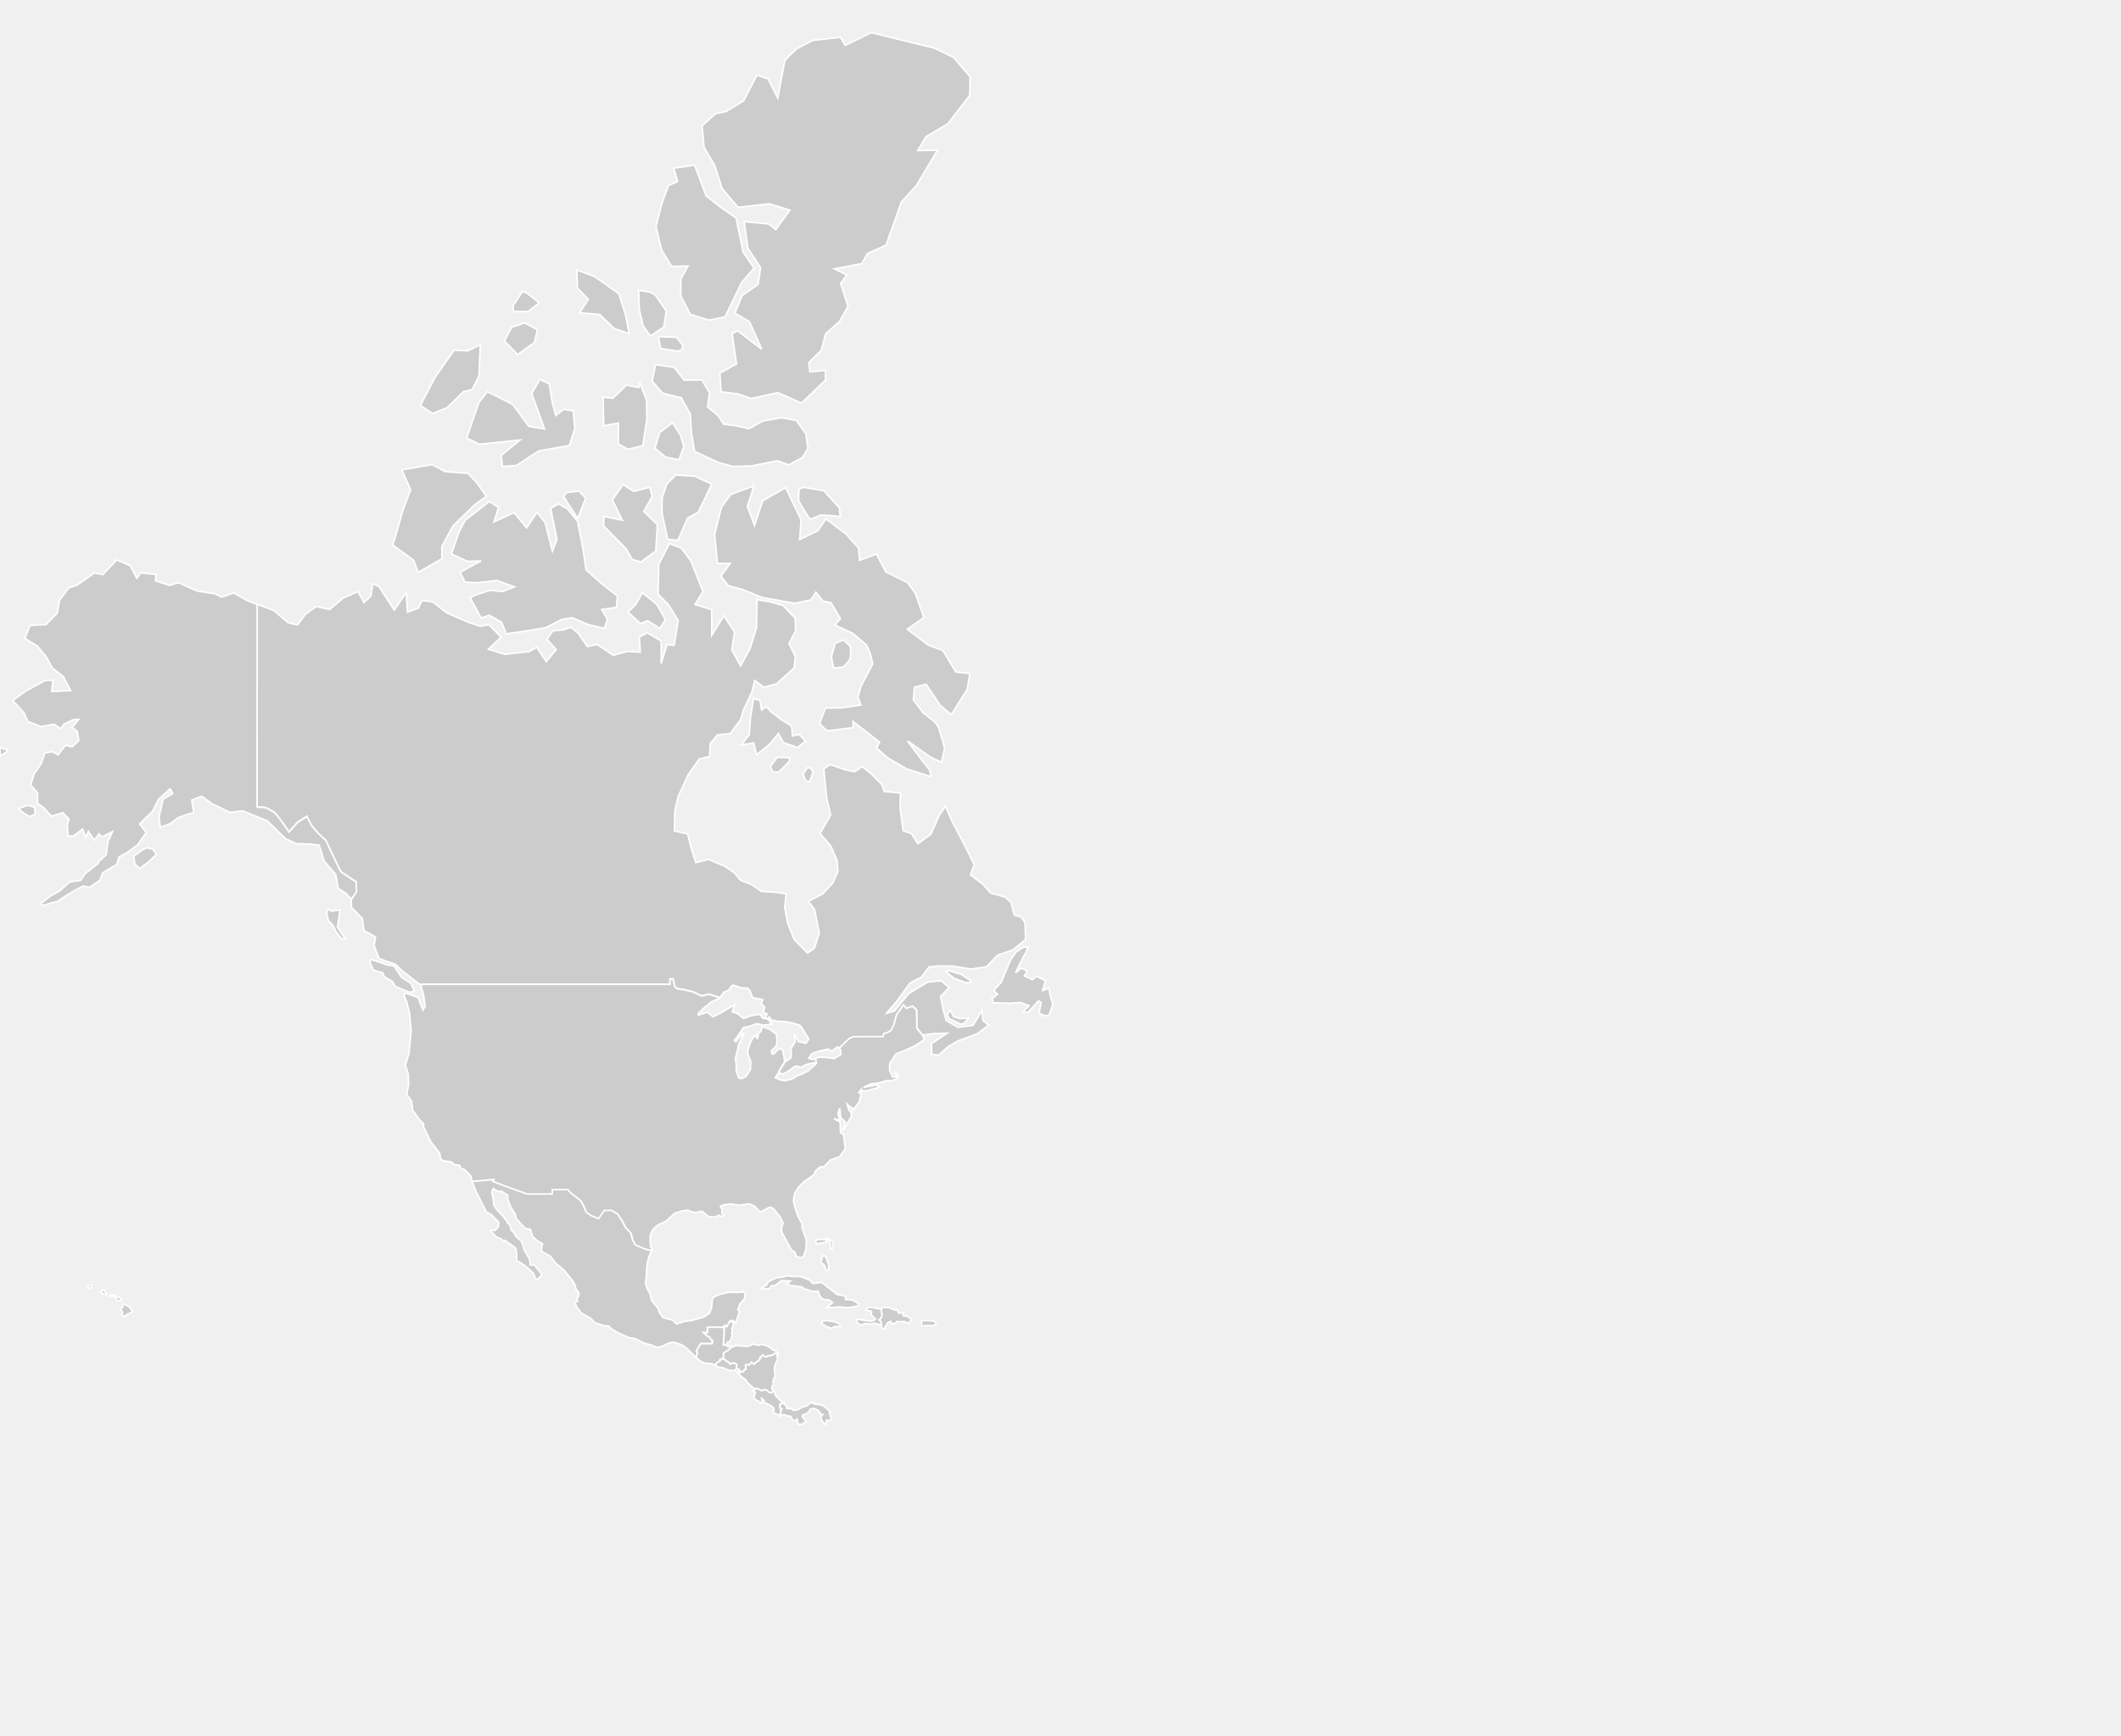
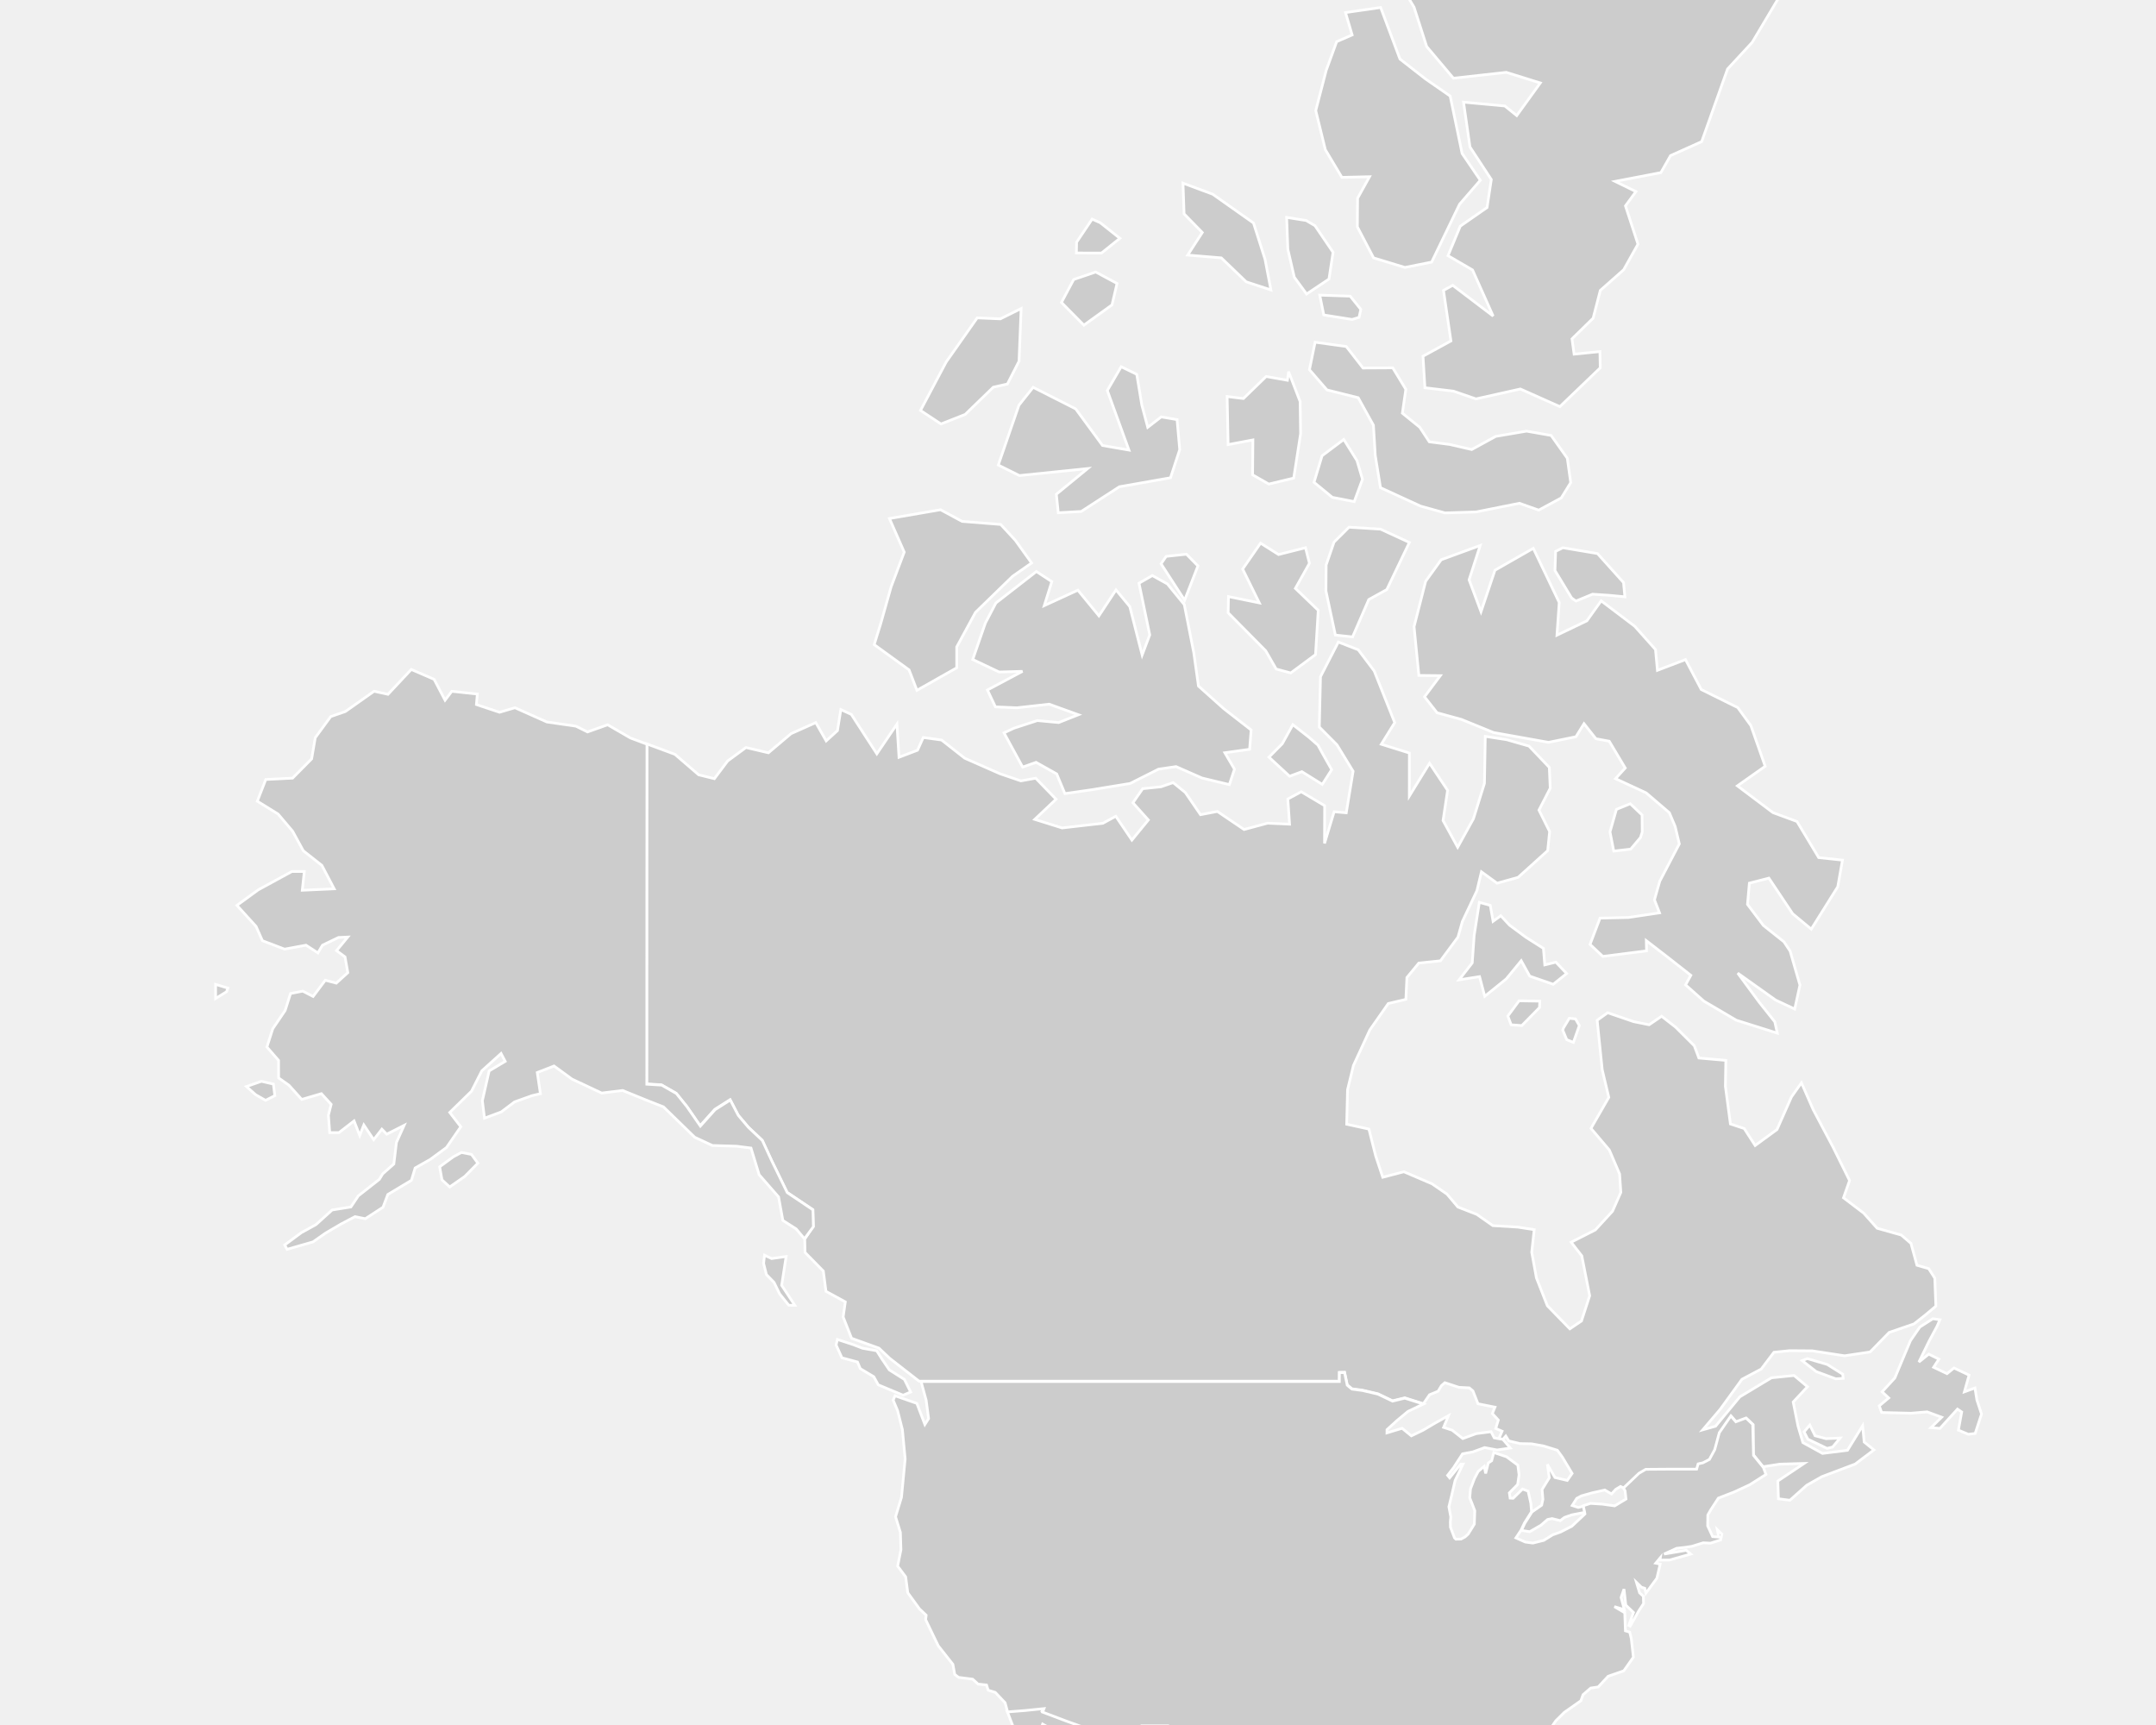
- <svg xmlns="http://www.w3.org/2000/svg" viewBox="0 0 660 540" version="1.1">
+ <svg xmlns="http://www.w3.org/2000/svg" viewBox="-40 50 400 320" version="1.1">
  <defs>
    <style type="text/css">
			.land
			{
				fill: #CCCCCC;
				fill-opacity: 1;
				stroke:white;
				stroke-opacity: 1;
				stroke-width:0.5;
			}
		</style>
  </defs>
  <g id="regions">
    <path id="BS" class="land" d="M257.86,395.2l-0.69,0.15l-0.71,-1.76l-1.05,-0.89l0.61,-1.95l0.84,0.12l0.98,2.55L257.86,395.2zM257.06,386.51l-3.06,0.5l-0.2,-1.15l1.32,-0.25l1.85,0.09L257.06,386.51zM259.36,386.48l-0.48,2.21l-0.52,-0.4l0.05,-1.62l-1.26,-1.23l-0.01,-0.36L259.36,386.48z" />
    <path id="BZ" class="land" d="M225.31,412.96L225.29,412.53L225.63,412.39L226.14,412.74L227.14,410.97L227.67,410.93L227.68,411.36L228.21,411.37L228.17,412.17L227.71,413.44L227.96,413.89L227.67,414.94L227.84,415.21L227.52,416.69L226.97,417.46L226.46,417.55L225.91,418.55L225.07,418.55L225.29,415.27z" />
    <path id="CA" class="land" d="M198.93,96.23l-0.22,-5.9l3.63,0.58l1.63,0.96l3.35,4.93l-0.76,4.97l-4.15,2.77l-2.28,-3.12L198.93,96.23zM212.14,108.88l0.33,-1.49l-1.97,-2.45l-5.65,-0.19l0.75,3.68l5.25,0.83L212.14,108.88zM248.49,155.83l3.09,5.1l0.81,0.57l3.07,-1.27l3.02,0.2l2.98,0.28l-0.25,-2.64l-4.83,-5.38l-6.42,-1.08l-1.35,0.67L248.49,155.83zM183.06,93.13l-2.71,4.19l6.24,0.52l4.62,4.44l4.58,1.5l-1.09,-5.68l-2.14,-6.73l-7.58,-5.35l-5.5,-2.04l0.2,5.69L183.06,93.13zM208.96,82.9l5.13,-0.12l-2.22,4l-0.04,5.3l3.01,5.76l5.81,1.77l4.96,-0.99l5.18,-10.73l3.85,-4.45l-3.38,-4.97l-2.21,-10.65l-4.6,-3.19l-4.72,-3.68l-3.58,-9.56l-6.52,0.94l1.23,4.15l-2.87,1.25l-1.94,5.32l-1.94,7.46l1.78,7.26L208.96,82.9zM145.21,136.27l3.92,1.95l12.67,-1.3l-5.82,4.77l0.36,3.43l4.26,-0.24l7.07,-4.58l9.49,-1.67l1.71,-5.22l-0.49,-5.57l-2.94,-0.5l-2.5,1.93l-1.1,-4.13l-0.94,-5.7l-2.89,-1.41l-2.57,4.41l4.01,11.05l-4.9,-0.85l-4.98,-6.79l-7.89,-4l-2.64,3.32L145.21,136.27zM167.77,94.21l-3.65,-2.9l-1.5,-0.66l-2.88,4.28l-0.04,2l4.66,0.01L167.77,94.21zM166.31,106.56l0.93,-3.98l-3.95,-2.12l-4.09,1.39l-2.27,4.26l4.16,4.21L166.31,106.56zM195.4,139.8l4.62,-1.11l1.28,-8.25l-0.09,-5.94l-2.14,-5.56l-0.22,1.6l-3.94,-0.7l-4.22,4.09l-3.02,-0.37l0.18,8.92l4.6,-0.87l-0.06,6.47L195.4,139.8zM192.12,185.41l-5.06,-3.93l-4.71,-4.21l-0.87,-6.18l-1.76,-8.93l-3.14,-3.84l-2.79,-1.55l-2.47,1.42l1.99,9.59l-1.41,3.73l-2.29,-8.98l-2.56,-3.1l-3.17,4.81l-3.9,-4.76l-6.24,2.87l1.4,-4.46l-2.86,-1.87l-7.51,5.84l-1.95,3.71l-2.35,6.77l4.9,2.32l4.33,-0.12l-6.5,3.46l1.48,3.13l3.98,0.17l5.99,-0.67l5.42,1.96l-3.66,1.45l-3.95,-0.37l-4.33,1.41l-1.86,0.87l3.46,6.35l2.49,-0.88l3.83,2.15l1.52,3.65l4.99,-0.72l7.11,-1.16l5.26,-2.65l3.26,-0.48l4.82,2.12l5.07,1.22l0.95,-2.86l-1.79,-3.05l4.6,-0.64L192.12,185.41zM199.86,184.43l-1.96,3.54l-2.47,2.49l3.83,3.54l2.28,-0.85l3.78,2.36l1.74,-2.73l-1.71,-3.03l-0.84,-1.53l-1.68,-1.46L199.86,184.43zM182.25,154.98l-2.13,-2.17l-3.76,0.4l-0.95,1.38l4.37,6.75L182.25,154.98zM210.94,168.15l3.01,-6.93l3.34,-1.85l4.19,-8.74l-5.36,-2.47l-5.84,-0.36l-2.78,2.77l-1.46,4.23l-0.04,4.82l1.75,8.19L210.94,168.15zM228.09,145.15l5.76,-0.18l8.04,-1.61l3.59,1.27l4.18,-2.26l1.75,-2.84l-0.63,-4.52l-3,-4.23l-4.56,-0.8l-5.71,0.97l-4.46,2.44l-4.09,-0.94l-3.78,-0.49l-1.78,-2.7l-3.22,-2.61l0.64,-4.43l-2.42,-3.98l-5.52,0.03l-3.11,-3.99l-5.78,-0.8l-1.05,5.1l3.25,3.75l5.8,1.45l2.82,5.1l0.34,5.6l0.97,5.99l7.45,3.42L228.09,145.15zM139.07,126.88l5.21,-5.05l2.62,-0.59l2.16,-4.23l0.39,-9.77l-3.85,1.91l-4.3,-0.18l-5.76,8.19l-4.76,8.98l3.8,2.51L139.07,126.88zM211.25,143.05l1.53,-4.14l-1.02,-3.46l-2.45,-3.92l-4.03,3.02l-1.49,4.92l3.4,2.79L211.25,143.05zM202.94,154.49l-0.73,-2.88l-5,1.26l-3.34,-2.11l-3.32,4.8l3.09,6.28l-5.72,-1.17l-0.06,3.01l6.97,7.05l1.94,3.38l2.7,0.73l4.6,-3.41l0.5,-8.21l-4.24,-4.07L202.94,154.49zM128.95,308.23l-1.16,-2.34l-2.8,-1.77l-1.39,-2.05l-0.95,-1.5l-2.63,-0.46l-1.72,-0.67l-2.94,-0.96l-0.24,1.02l1.08,2.38l2.89,0.78l0.51,1.23l2.51,1.5l0.84,1.51l4.6,1.92L128.95,308.23zM250.66,230.6l-2,-2.11l-2.06,0.5l-0.25,-3.06l-3.21,-2.03l-3.07,-2.27l-1.63,-1.75l-1.43,1.03l-0.52,-2.96l-2.03,-0.56l-0.96,6.13l-0.36,5.11l-2.44,3.14l3.8,-0.6l0.96,3.65l3.99,-3.22l2.78,-3.38l1.58,2.86l4.36,1.51L250.66,230.6zM130.12,178.06l7.38,-4.18v-3.87l3.48,-6.41l6.88,-6.69l3.53,-2.47l-3.01,-4.2l-2.72,-2.95l-7.16,-0.57l-4,-2.16l-9.48,1.63l2.74,6.23l-2.43,6.43l-1.94,6.87l-1.2,3.86l6.47,4.69L130.12,178.06zM264.36,205.36l0.32,-1.01l-0.03,-3.17l-2.19,-2.08l-2.57,1.05l-1.19,4.17l0.7,3.56l3.14,-0.36L264.36,205.36zM288.18,212.9l4.41,6.6l3.45,2.86l4.92,-7.87l0.87,-4.93l-4.41,-0.47l-4.03,-6.7l-4.45,-1.64l-6.6,-4.97l5.15,-3.63l-2.65,-7.54l-2.44,-3.35l-6.77,-3.35l-2.92,-5.55l-5.21,1.99l-0.36,-3.86l-3.86,-4.32l-6.22,-4.71l-2.65,3.71l-5.55,2.66l0.42,-6.06l-4.81,-10.05l-7.11,4.06l-2.59,7.7l-2.21,-5.92l2.06,-6.37l-7.24,2.65l-2.88,3.99l-2.15,8.42l0.89,9.05l3.98,0.04l-2.93,3.92l2.33,2.96l4.55,1.25l5.93,2.42l10.2,1.82l5.08,-1.04l1.5,-2.42l2.21,2.79l2.47,0.46l2.97,4.97l-1.8,1.98l5.68,2.63l4.3,3.68l1.08,2.55l0.77,3.24l-3.63,6.93l-0.98,3.44l0.94,2.42l-5.77,0.86l-5.27,0.12l-1.85,4.87l2.37,2.23l8.11,-1.03l-0.04,-1.89l4.08,3.15l4.18,3.28l-0.98,1.77l3.4,3.02l6.02,3.54l7.6,2.39l-0.46,-2.09l-2.92,-3.67l-3.96,-5.37l7.03,5l3.54,1.66l0.97,-4.44l-1.82,-6.3l-1.15,-1.73l-3.81,-3.03l-2.95,-3.91l0.35,-3.94L288.18,212.9zM222.35,51.34l2.34,7.29l4.96,5.88l9.81,-1.09l6.31,1.97l-4.37,6.05l-2.21,-1.78l-7.66,-0.71l1.19,8.31l3.96,6.04l-0.79,5.2l-4.97,3.46l-2.27,5.47l4.55,2.65l3.82,8.55l-7.5,-5.7l-1.71,0.94l1.38,9.38l-5.18,2.83l0.35,5.85l5.3,0.63l4.17,1.44l8.24,-1.84l7.33,3.27l7.49,-7.19l-0.06,-3.02l-4.79,0.48l-0.39,-2.84l3.92,-3.83l1.33,-5.15l4.33,-3.83l2.66,-4.76l-2.32,-7.1l1.94,-2.65l-3.86,-1.89l8.49,-1.63l1.79,-3.15l5.78,-2.6l4.8,-13.47l4.57,-4.94l6.62,-11.12l-6.1,0.1l2.54,-4.3l6.78,-3.99l6.84,-8.9l0.12,-5.73l-5.13,-6.04l-6.02,-2.93l-7.49,-1.82l-6.07,-1.49l-6.07,-1.5l-8.1,3.98l-1.49,-2.53l-8.57,0.98l-5.03,2.57l-3.7,3.65L242.03,30.5L239,24.52l-3.48,-1.14l-4.12,7.97l-5.5,3.35l-3.27,0.66l-4.17,3.84l0.61,6.65L222.35,51.34zM296.75,316.34l-0.98,-1.98l-1.06,1.26l0.7,1.36l3.56,1.71l1.04,-0.26l1.38,-1.66l-2.6,0.11L296.75,316.34zM239.75,238.48l0.61,1.63l1.98,0.14l3.28,-3.34l0.06,-1.19l-3.85,-0.06L239.75,238.48zM301.88,304.92l-2.87,-1.8l-3.69,-1.09l-0.97,0.37l2.61,2.04l3.63,1.34l1.37,-0.08L301.88,304.92zM326.77,309.71l-0.36,-2.23l-1.96,0.72l0.87,-3.11l-2.8,-1.32l-1.29,1.05l-2.49,-1.18l0.98,-1.51l-1.88,-0.93l-1.83,1.47l1.86,-3.82l1.5,-2.8l0.54,-1.22l-1.3,-0.2l-2.43,1.55l-1.74,2.53l-2.9,6.92l-2.35,2.56l1.22,1.14l-1.75,1.47l0.43,1.23l5.44,0.13l3.01,-0.25l2.69,1l-1.98,1.93l1.67,0.14l3.25,-3.58l0.78,0.53l-0.61,3.37l1.84,0.77l1.27,-0.15l1.18,-3.61L326.77,309.71zM305.57,314.48l-2.81,4.56l-4.63,0.58l-3.64,-2.01l-0.91,-3.07l-0.89,-4.46l2.65,-2.83l-2.48,-2.09l-4.19,0.43l-5.88,3.53l-4.5,5.45l-2.38,0.67l3.23,-3.8l4.04,-5.57l3.58,-1.9l2.35,-3.11l2.9,-0.3l4.21,0.03l6,0.92l4.74,-0.71l3.53,-3.62l4.62,-1.59l2.01,-1.58l2.04,-1.71l-0.2,-5.19l-1.13,-1.77l-2.18,-0.63l-1.11,-4.05l-1.8,-1.55l-4.47,-1.26l-2.52,-2.82l-3.73,-2.83l1.13,-3.2l-3.1,-6.26l-3.65,-6.89l-2.18,-4.98l-1.85,2.61l-2.68,6.05l-4.06,2.97l-2.03,-3.15l-2.56,-0.85l-0.93,-6.99l0.08,-4.8l-5,-0.44l-0.85,-2.27l-3.45,-3.44l-2.61,-2.04l-2.32,1.58l-2.88,-0.58l-4.81,-1.65l-1.95,1.4l0.94,9.18l1.22,5.12l-3.31,5.75l3.41,4.02l1.9,4.44l0.23,3.42l-1.55,3.5l-3.18,3.46l-4.49,2.28l1.98,2.53l1.46,7.4l-1.52,4.68l-2.16,1.46l-4.17,-4.28l-2.03,-5.17l-0.87,-4.76l0.46,-4.19l-3.05,-0.47l-4.63,-0.28l-2.97,-2.08l-3.51,-1.37l-2.01,-2.38l-2.8,-1.93l-5.21,-2.23l-3.92,1.02l-1.31,-3.95l-1.26,-4.99l-4.12,-0.9l0.16,-6.41l1.09,-4.48l3.04,-6.6l3.43,-4.9l3.26,-0.77l0.19,-4.05l2.21,-2.68l4.01,-0.42l3.25,-4.39l0.82,-2.9l2.7,-5.72l0.84,-3.5l2.9,2.11l3.9,-1.08l5.49,-4.96l0.36,-3.54l-1.98,-3.98l2.09,-4.06l-0.17,-3.86l-3.76,-3.95l-4.14,-1.19l-3.98,-0.62l-0.15,8.71l-2.04,6.56l-2.93,5.3l-2.71,-4.95l0.84,-5.61l-3.35,-5.02l-3.75,6.09l0.01,-7.99l-5.21,-1.63l2.49,-4.01l-3.81,-9.59L212,170.54l-3.7,-1.44l-3.31,6.43l-0.22,9.34l3.27,3.29l3,4.91l-1.27,7.71l-2.25,-0.2l-1.78,5.88l0.02,-7l-4.34,-2.58l-2.49,1.34l0.32,4.67l-4.09,-0.18l-4.35,1.17l-4.95,-3.35l-3.13,0.6l-2.82,-4.11l-2.26,-1.84l-2.24,0.77l-3.41,0.36l-1.81,2.61l2.86,3.19l-3.05,3.73l-2.99,-4.42l-2.39,1.3l-7.57,0.87l-5.07,-1.59l3.95,-3.74l-3.78,-3.9l-2.75,0.5l-3.86,-1.32l-6.56,-2.89l-4.29,-3.37l-3.4,-0.47l-1.06,2.36l-3.44,1.31l-0.38,-6.15l-3.73,5.51l-4.74,-7.32l-1.94,-0.89l-0.63,3.91l-2.09,1.9l-1.93,-3.39l-4.59,2.05l-4.2,3.55l-4.16,-0.98l-3.4,2.5l-2.46,3.28l-2.92,-0.72l-4.41,-3.8l-5.23,-1.94l-0.02,27.65l-0.01,35.43l2.76,0.17l2.73,1.56l1.96,2.44l2.49,3.6l2.73,-3.05l2.82,-1.79l1.49,2.86l1.89,2.23l2.57,2.42l1.75,3.79l2.87,5.88l4.77,3.2l0.08,3.12l-1.56,2.36l0.06,2.48l3.39,3.45l0.49,3.76l3.59,1.96l-0.4,2.79l1.56,3.96l5.08,1.83l2,1.89l5.43,4.23l0.38,0.01h7.96h8.32h2.76h8.55h8.27h8.41l8.42,0l9.53,0l9.59,0l5.8,0l0.01,-1.64l0.95,-0.02l0.5,2.35l0.87,0.72l1.96,0.26l2.86,0.67l2.72,1.3l2.27,-0.55l3.45,1.09l1.14,-1.66l1.59,-0.66l0.62,-1.03l0.63,-0.55l2.61,0.86l1.93,0.1l0.67,0.57l0.94,2.38l3.15,0.63l-0.49,1.18l1.11,1.21l-0.48,1.56l1.18,0.51l-0.59,1.37l0.75,0.13l0.53,-0.6l0.55,0.9l2.1,0.5l2.13,0.04l2.27,0.41l2.51,0.78l0.92,1.26l1.82,3.04l-0.9,1.3l-2.28,-0.54l-1.41,-2.44l0.36,2.49l-1.34,2.17l0.15,1.84l-0.23,1.07l-1.81,1.27l-1.32,2.09l-0.62,1.32l1.54,0.24l2.08,-1.2l1.23,-1.06l0.83,-0.17l1.54,0.38l0.75,-0.59l1.37,-0.48l2.44,-0.47v0l0,0l-0.25,-1.15l-0.13,0.04l-0.86,0.2l-1.12,-0.36l0.84,-1.32l0.86,-0.46l1.98,-0.56l2.37,-0.53l1.24,0.73l0.78,-0.85l0.89,-0.54l0.6,0.29l0.03,0.06l2.87,-2.73l1.26,-0.73l4.26,-0.03l5.17,0l0.28,-0.98l0.9,-0.2l1.19,-0.62l1,-1.82l0.86,-3.15l2.14,-3.1l0.93,1.08l1.88,-0.7l1.25,1.19l0,5.53l1.83,2.25l3.12,-0.48l4.49,-0.13l-4.87,3.26l0.11,3.29l2.13,0.28l3.13,-2.79l2.78,-1.58l6.21,-2.35l3.47,-2.62l-1.81,-1.46L305.57,314.48zM251.91,243.37l1.1,-3.12l-0.71,-1.23l-1.15,-0.13l-1.08,1.8l-0.13,0.41l0.74,1.77L251.91,243.37zM109.25,279.8L109.25,279.8l1.56,-2.35L109.25,279.8z" />
    <path id="CR" class="land" d="M242.63,440.4L241.11,439.77L240.54,439.18L240.86,438.69L240.76,438.07L239.98,437.39L238.88,436.84L237.91,436.48L237.73,435.65L236.99,435.15L237.17,435.97L236.61,436.64L235.97,435.86L235.07,435.58L234.69,435.01L234.71,434.15L235.08,433.25L234.29,432.85L234.93,432.31L235.35,431.94L237.2,432.69L237.84,432.32L238.73,432.56L239.2,433.14L240.02,433.33L240.7,432.73L241.41,434.27L242.49,435.41L243.81,436.62L242.72,436.87L242.74,438.01L243.32,438.42L242.9,438.76L243.01,439.27L242.78,439.84z" />
    <path id="CU" class="land" d="M244.59,396.94L247.01,397.16L249.21,397.19L251.84,398.22L252.96,399.33L255.58,398.99L256.57,399.7L258.95,401.56L260.69,402.91L261.61,402.87L263.29,403.48L263.08,404.32L265.15,404.44L267.27,405.66L266.94,406.35L265.07,406.73L263.19,406.88L261.25,406.64L257.24,406.93L259.12,405.27L257.98,404.5L256.17,404.3L255.2,403.44L254.53,401.74L252.95,401.85L250.34,401.05L249.49,400.42L245.84,399.95L244.86,399.36L245.91,398.61L243.16,398.46L241.15,400.02L239.99,400.06L239.58,400.8L238.2,401.13L237,400.84L238.48,399.91L239.08,398.83L240.35,398.15L241.78,397.56L243.91,397.27z" />
    <path id="DO" class="land" d="M274.18,407.35L274.53,406.84L276.72,406.86L278.38,407.62L279.12,407.54L279.63,408.59L281.17,408.53L281.07,409.41L282.32,409.52L283.7,410.6L282.66,411.8L281.33,411.16L280.04,411.28L279.12,411.14L278.61,411.68L277.53,411.86L277.11,411.15L276.18,411.57L275.06,413.57L274.33,413.11L274.19,412.27L274.25,411.47L273.53,410.59L274.21,410.09L274.43,408.96z" />
    <path id="GT" class="land" d="M222.64,424.75L221.2,424.25L219.45,424.2L218.17,423.63L216.66,422.45L216.73,421.61L217.05,420.93L216.66,420.39L218.01,418.03L221.6,418.02L221.68,417.04L221.22,416.86L220.91,416.23L219.87,415.56L218.83,414.58L220.1,414.58L220.1,412.93L222.72,412.93L225.31,412.96L225.29,415.27L225.07,418.55L225.91,418.55L226.82,419.08L227.06,418.65L227.88,419.01L226.61,420.12L225.28,420.93L225.08,421.48L225.3,422.05L224.72,422.78L224.06,422.95L224.21,423.29L223.69,423.61L222.73,424.33z" />
    <path id="HN" class="land" d="M230.43,426.9L229.95,426.01L229.09,425.76L229.29,424.61L228.91,424.3L228.33,424.1L227.1,424.44L227,424.05L226.15,423.59L225.55,423.02L224.72,422.78L225.3,422.05L225.08,421.48L225.28,420.93L226.61,420.12L227.88,419.01L228.17,419.13L228.79,418.62L229.59,418.58L229.85,418.81L230.29,418.67L231.59,418.93L232.89,418.85L233.79,418.53L234.12,418.21L235.01,418.36L235.68,418.56L236.41,418.49L236.97,418.24L238.25,418.64L238.7,418.7L239.55,419.24L240.36,419.89L241.38,420.34L242.12,421.13L241.16,421.07L240.77,421.46L239.8,421.84L239.09,421.84L238.47,422.21L237.91,422.08L237.43,421.64L237.14,421.72L236.78,422.41L236.51,422.38L236.46,422.98L235.48,423.77L234.97,424.11L234.68,424.47L233.85,423.89L233.25,424.65L232.66,424.63L232,424.7L232.06,426.11L231.65,426.13L231.3,426.79z" />
    <path id="HT" class="land" d="M270.04,406.75L271.75,406.88L274.18,407.35L274.43,408.96L274.21,410.09L273.53,410.59L274.25,411.47L274.19,412.27L272.33,411.77L271.01,411.97L269.3,411.76L267.99,412.31L266.48,411.39L266.73,410.45L269.31,410.85L271.43,411.09L272.44,410.44L271.16,409.16L271.18,408.03L269.41,407.57z" />
    <path id="JM" class="land" d="M257.76,410.96L259.65,411.22L261.14,411.93L261.6,412.73L259.63,412.78L258.78,413.27L257.21,412.8L255.61,411.73L255.94,411.06L257.12,410.86z" />
    <path id="MX" class="land" d="M202.89,388.72L201.8,391.43L201.31,393.64L201.1,397.72L200.83,399.19L201.32,400.83L202.19,402.3L202.75,404.61L204.61,406.83L205.26,408.51L206.36,409.97L209.34,410.75L210.5,411.97L212.96,411.15L215.09,410.86L217.19,410.33L218.96,409.82L220.74,408.62L221.41,406.9L221.64,404.4L222.13,403.53L224.02,402.74L226.99,402.05L229.47,402.15L231.17,401.9L231.85,402.53L231.75,403.97L230.24,405.74L229.58,407.55L230.09,408.06L229.67,409.34L228.97,411.64L228.26,410.88L227.67,410.93L227.14,410.97L226.14,412.74L225.63,412.39L225.29,412.53L225.31,412.96L222.72,412.93L220.1,412.93L220.1,414.58L218.83,414.58L219.87,415.56L220.91,416.23L221.22,416.86L221.68,417.04L221.6,418.02L218.01,418.03L216.66,420.39L217.05,420.93L216.73,421.61L216.66,422.45L213.49,419.34L212.04,418.4L209.75,417.64L208.19,417.85L205.93,418.94L204.52,419.23L202.54,418.47L200.44,417.91L197.82,416.58L195.72,416.18L192.54,414.82L190.2,413.42L189.49,412.64L187.92,412.47L185.05,411.54L183.88,410.2L180.87,408.53L179.47,406.66L178.8,405.21L179.73,404.92L179.45,404.07L180.09,403.3L180.1,402.26L179.16,400.92L178.9,399.72L177.96,398.2L175.49,395.18L172.67,392.79L171.31,390.88L168.9,389.62L168.39,388.86L168.82,386.94L167.39,386.21L165.73,384.69L165.03,382.5L163.52,382.24L161.9,380.58L160.58,379.03L160.46,378.03L158.95,375.61L157.96,373.13L158,371.88L155.97,370.59L155.04,370.73L153.44,369.83L152.99,371.16L153.45,372.72L153.72,375.15L154.69,376.48L156.77,378.69L157.23,379.44L157.66,379.66L158.03,380.76L158.52,380.71L159.09,382.75L159.94,383.55L160.54,384.66L162.3,386.26L163.23,389.15L164.06,390.5L164.84,391.94L164.99,393.56L166.35,393.66L167.47,395.05L168.49,396.41L168.42,396.95L167.24,398.06L166.74,398.05L166,396.2L164.17,394.47L162.15,392.99L160.71,392.21L160.8,389.96L160.38,388.28L159.04,387.32L157.12,385.93L156.75,386.33L156.04,385.51L154.31,384.76L152.66,382.93L152.86,382.69L154.01,382.87L155.06,381.69L155.16,380.26L153,377.99L151.35,377.1L150.32,375.1L149.28,372.97L147.98,370.36L146.84,367.4L150.03,367.15L153.59,366.79L153.33,367.43L157.56,369.04L163.96,371.35L169.54,371.33L171.76,371.32L171.76,369.97L176.62,369.97L177.64,371.14L179.08,372.17L180.74,373.6L181.67,375.29L182.37,377.05L183.82,378.02L186.15,378.98L187.91,376.45L190.21,376.39L192.18,377.67L193.59,379.85L194.56,381.71L196.21,383.51L196.83,385.7L197.62,387.17L199.8,388.13L201.79,388.81z" />
    <path id="NI" class="land" d="M234.93,432.31L233.96,431.41L232.65,430.26L232.03,429.3L230.85,428.41L229.44,427.12L229.76,426.68L230.22,427.11L230.43,426.9L231.3,426.79L231.65,426.13L232.06,426.11L232,424.7L232.66,424.63L233.25,424.65L233.85,423.89L234.68,424.47L234.97,424.11L235.48,423.77L236.46,422.98L236.51,422.38L236.78,422.41L237.14,421.72L237.43,421.64L237.91,422.08L238.47,422.21L239.09,421.84L239.8,421.84L240.77,421.46L241.16,421.07L242.12,421.13L241.88,421.41L241.74,422.05L242.02,423.1L241.38,424.08L241.08,425.24L240.99,426.5L241.14,427.23L241.21,428.52L240.78,428.8L240.52,430.02L240.71,430.77L240.14,431.5L240.27,432.26L240.7,432.73L240.02,433.33L239.2,433.14L238.73,432.56L237.84,432.32L237.2,432.69L235.35,431.94z" />
    <path id="PA" class="land" d="M256.89,443.21L255.95,442.4L255.35,440.88L256.04,440.13L255.33,439.94L254.81,439.01L253.41,438.23L252.19,438.41L251.62,439.39L250.48,440.09L249.87,440.19L249.6,440.78L250.94,442.3L250.17,442.66L249.76,443.08L248.46,443.22L247.97,441.54L247.61,442.02L246.68,441.86L246.12,440.72L244.97,440.54L244.24,440.21L243.04,440.21L242.95,440.82L242.63,440.4L242.78,439.84L243.01,439.27L242.9,438.76L243.32,438.42L242.74,438.01L242.72,436.87L243.81,436.62L244.81,437.63L244.76,438.23L245.87,438.35L246.14,438.12L246.91,438.82L248.29,438.61L249.48,437.9L251.18,437.33L252.14,436.49L253.69,436.65L253.59,436.93L255.15,437.03L256.4,437.52L257.31,438.36L258.37,439.14L258.02,439.56L258.68,441.21L258.15,442.05L257.24,441.85z" />
    <path id="PR" class="land" d="M289.41,410.89L290.84,411.15L291.35,411.73L290.63,412.47L288.52,412.45L286.88,412.55L286.71,411.3L287.11,410.87z" />
    <path id="SV" class="land" d="M229.09,425.76L228.78,426.43L227.16,426.39L226.15,426.12L224.99,425.55L223.43,425.37L222.64,424.75L222.73,424.33L223.69,423.61L224.21,423.29L224.06,422.95L224.72,422.78L225.55,423.02L226.15,423.59L227,424.05L227.1,424.44L228.33,424.1L228.91,424.3L229.29,424.61z" />
    <path id="US" class="land" d="M109.25,279.8L109.25,279.8l-1.54,-1.83l-2.47,-1.57l-0.79,-4.36l-3.61,-4.13l-1.51,-4.94l-2.69,-0.34l-4.46,-0.13l-3.29,-1.53l-5.8,-5.64l-2.68,-1.05l-4.9,-1.99l-3.88,0.48l-5.51,-2.59l-3.33,-2.43l-3.11,1.21l0.58,3.93l-1.55,0.36l-3.24,1.16l-2.47,1.86l-3.11,1.16l-0.4,-3.24l1.26,-5.53l2.98,-1.77l-0.77,-1.46l-3.57,3.22l-1.91,3.77l-4.04,3.95l2.05,2.65l-2.65,3.85l-3.01,2.21l-2.81,1.59l-0.69,2.29l-4.38,2.63l-0.89,2.36l-3.28,2.13l-1.92,-0.38l-2.62,1.38l-2.84,1.67l-2.33,1.63l-4.81,1.38l-0.44,-0.81l3.07,-2.27l2.74,-1.51l2.99,-2.71l3.48,-0.56l1.38,-2.06l3.89,-3.05l0.63,-1.03l2.07,-1.83l0.48,-4l1.43,-3.17l-3.23,1.64l-0.9,-0.93l-1.52,1.95l-1.83,-2.73l-0.76,1.94l-1.05,-2.69l-2.8,2.17l-1.72,0l-0.24,-3.23l0.51,-2.02l-1.81,-1.98l-3.65,1.07l-2.37,-2.63l-1.92,-1.36l-0.01,-3.25l-2.16,-2.48l1.09,-3.4l2.29,-3.37l1,-3.15l2.27,-0.45l1.92,0.99l2.26,-3.01l2.04,0.54l2.14,-1.95l-0.52,-2.92l-1.57,-1.16l2.08,-2.52l-1.72,0.08l-2.97,1.43l-0.85,1.43l-2.21,-1.43l-3.97,0.73l-4.11,-1.56l-1.18,-2.65l-3.55,-3.91l3.94,-2.87l6.25,-3.41h2.31l-0.38,3.48l5.92,-0.27l-2.28,-4.34l-3.45,-2.72l-1.99,-3.64l-2.69,-3.17l-3.85,-2.38l1.57,-4.03l4.97,-0.25l3.54,-3.58l0.67,-3.92l2.86,-3.91l2.73,-0.95l5.32,-3.76l2.58,0.57l4.32,-4.61l4.24,1.83l2.03,3.87l1.25,-1.65l4.74,0.51l-0.17,1.95l4.29,1.43l2.86,-0.84l5.91,2.64l5.39,0.78l2.16,1.07l3.73,-1.33l4.25,2.46l3.05,1.14l-0.02,27.65l-0.01,35.43l2.76,0.17l2.73,1.56l1.96,2.44l2.49,3.6l2.73,-3.05l2.82,-1.79l1.49,2.86l1.89,2.23l2.57,2.42l1.75,3.79l2.87,5.88l4.77,3.2l0.08,3.12L109.25,279.8zM285.18,314.24l-1.25,-1.19l-1.88,0.7l-0.93,-1.08l-2.14,3.1l-0.85,3.15l-0.99,1.82l-1.19,0.62l-0.9,0.2l-0.28,0.98l-5.17,0l-4.26,0.03l-1.26,0.73l-2.87,2.73l0.29,0.54l0.17,1.51l-2.1,1.27l-2.3,-0.32l-2.2,-0.14l-1.33,0.44l0.25,1.15l0,0l0.06,0.37l-2.42,2.27l-2.12,1.09l-1.44,0.51l-1.66,1.03l-2.03,0.5l-1.4,-0.19l-1.73,-0.77l0.96,-1.45l0.62,-1.32l1.32,-2.09l-0.14,-1.57l-0.5,-2.24l-1.04,-0.39l-1.74,1.71l-0.56,-0.03l-0.14,-0.97l1.54,-1.56l0.26,-1.79l-0.23,-1.79l-2.08,-1.55l-2.38,-0.8l-0.39,1.52l-0.62,0.41l-0.5,1.95l-0.26,-1.32l-1.12,0.95l-0.7,1.32l-0.73,1.92l-0.14,1.65l0.93,2.38l-0.08,2.51l-1.14,1.84l-0.57,0.52l-0.76,0.41l-0.95,0.02l-0.26,-0.25l-0.75,-1.97l-0.02,-0.98l0.08,-0.94l-0.35,-1.87l0.53,-2.18l0.63,-2.71l1.46,-3.03l-0.42,0.01l-2.06,2.54l-0.38,-0.46l1.1,-1.42l1.67,-2.57l1.91,-0.36l2.19,-0.8l2.21,0.42l0.09,0.02l2.47,-0.36l-1.39,-1.61l-0.75,-0.12l-0.85,-0.16l-0.59,-1.14l-2.75,0.36l-2.49,0.91l-1.97,-1.55l-1.59,-0.52l0.9,-2.17l-2.47,1.37l-2.25,1.33l-2.16,1.04l-1.72,-1.4l-2.81,0.85l0.01,-0.6l1.9,-1.73l1.99,-1.65l2.86,-1.37l-3.45,-1.09l-2.27,0.55l-2.72,-1.3l-2.86,-0.67l-1.96,-0.26l-0.87,-0.72l-0.5,-2.35l-0.95,0.02l-0.01,1.64l-5.8,0l-9.59,0l-9.53,0l-8.42,0h-8.41h-8.27h-8.55h-2.76h-8.32h-7.96l0.95,3.47l0.45,3.41l-0.69,1.09l-1.49,-3.91l-4.05,-1.42l-0.34,0.82l0.82,1.94l0.89,3.53l0.51,5.42l-0.34,3.59l-0.34,3.54l-1.1,3.61l0.9,2.9l0.1,3.2l-0.61,3.06l1.49,1.99l0.39,2.95l2.17,2.99l1.24,1.17l-0.1,0.82l2.34,4.85l2.72,3.45l0.34,1.87l0.72,0.55l2.61,0.33l1,0.91l1.57,0.17l0.31,0.97l1.31,0.4l1.82,1.92l0.47,1.7l3.19,-0.25l3.56,-0.36l-0.26,0.65l4.23,1.6l6.4,2.31l5.58,-0.02l2.22,0l0.01,-1.35l4.86,0l1.02,1.16l1.43,1.03l1.67,1.43l0.93,1.69l0.7,1.77l1.45,0.97l2.33,0.96l1.77,-2.53l2.29,-0.06l1.98,1.28l1.41,2.18l0.97,1.86l1.65,1.8l0.62,2.19l0.79,1.47l2.19,0.96l1.99,0.68l1.09,-0.09l-0.53,-1.05l-0.14,-1.49l0.03,-2.16l0.65,-1.42l1.53,-1.51l2.79,-1.37l2.55,-2.37l2.36,-0.75l1.74,-0.22l2.04,0.74l2.44,-0.4l2.09,1.69l2.04,0.1l1.05,-0.61l1.04,0.47l0.53,-0.42l-0.59,-0.63l0.05,-1.3l-0.5,-0.86l1.16,-0.5l2.14,-0.22l2.49,0.36l3.17,-0.41l1.76,0.8l1.36,1.5l0.5,0.16l2.83,-1.46l1.09,0.49l2.19,2.68l0.79,1.75l-0.58,2.1l0.42,1.23l1.3,2.4l1.49,2.68l1.07,0.71l0.44,1.35l1.38,0.37l0.84,-0.39l0.7,-1.89l0.12,-1.21l0.09,-2.1l-1.33,-3.65l-0.02,-1.37l-1.25,-2.25l-0.94,-2.74l-0.5,-2.25l0.43,-2.31l1.32,-1.94l1.58,-1.57l3.08,-2.16l0.4,-1.12l1.42,-1.23l1.4,-0.21l1.84,-1.98l2.9,-1.01l1.78,-2.53l-0.39,-3.45l-0.29,-1.2l-0.8,-0.24l-0.12,-3.35l-1.93,-1.14l1.85,0.56l-0.6,-2.26l0.54,-1.55l0.33,2.97l1.43,1.36l-0.87,2.4l0.26,0.14l1.58,-2.81l0.9,-1.38l-0.04,-1.35l-0.7,-0.64l-0.58,-1.94l0.92,0.9l0.62,0.19l0.21,0.92l2.04,-2.78l0.61,-2.62l-0.82,-0.17l0.85,-1.02l-0.08,0.45l1.79,-0.01l3.93,-1.11l-0.83,-0.7l-4.12,0.7l2.34,-1.07l1.63,-0.18l1.22,-0.19l2.07,-0.65l1.35,0.07l1.89,-0.6l0.22,-1.07l-0.84,-0.83l0.29,1.37l-1.16,-0.09l-0.92,-1.99l0.03,-2.01l0.48,-0.86l1.48,-2.28l2.96,-1.15l2.88,-1.34l2.99,-1.9l-0.48,-1.29l-1.83,-2.25L285.18,314.24zM45.62,263.79l-1.5,0.8l-2.55,1.86l0.43,2.42l1.43,1.32l2.8,-1.95l2.43,-2.46l-1.19,-1.63L45.62,263.79zM0,235.23l2.04,-1.26l0.23,-0.68L0,232.61V235.23zM8.5,250.59l-2.77,0.97l1.7,1.52l1.84,1.04l1.72,-0.87l-0.27,-2.15L8.5,250.59zM105.85,283.09l-2.69,0.38l-1.32,-0.62l-0.17,1.52l0.52,2.07l1.42,1.46l1.04,2.13l1.69,2.1l1.12,0.01l-2.44,-3.7L105.85,283.09zM37.13,403.77l-1,-0.28l-0.27,0.26l0.03,0.19l0.32,0.24l0.48,0.63l0.94,-0.21l0.23,-0.36L37.13,403.77zM34.14,403.23l1.5,0.09l0.09,-0.32l-1.38,-0.13L34.14,403.23zM40.03,406.52l-0.5,-0.26l-1.07,-0.5l-0.21,-0.05l-0.16,0.28l0.19,0.58l-0.49,0.48l-0.14,0.33l0.46,1.08l-0.08,0.83l0.7,0.42l0.41,-0.49l0.9,-0.46l1.1,-0.63l0.07,-0.16l-0.71,-1.04L40.03,406.52zM32.17,401.38l-0.75,0.41l0.11,0.12l0.36,0.68l0.98,0.11l0.2,0.04l0.15,-0.17l-0.81,-0.99L32.17,401.38zM27.77,399.82l-0.43,0.3l-0.14,0.22l0.94,0.55l0.33,-0.3l-0.06,-0.7L27.77,399.82z" />
  </g>
</svg>
